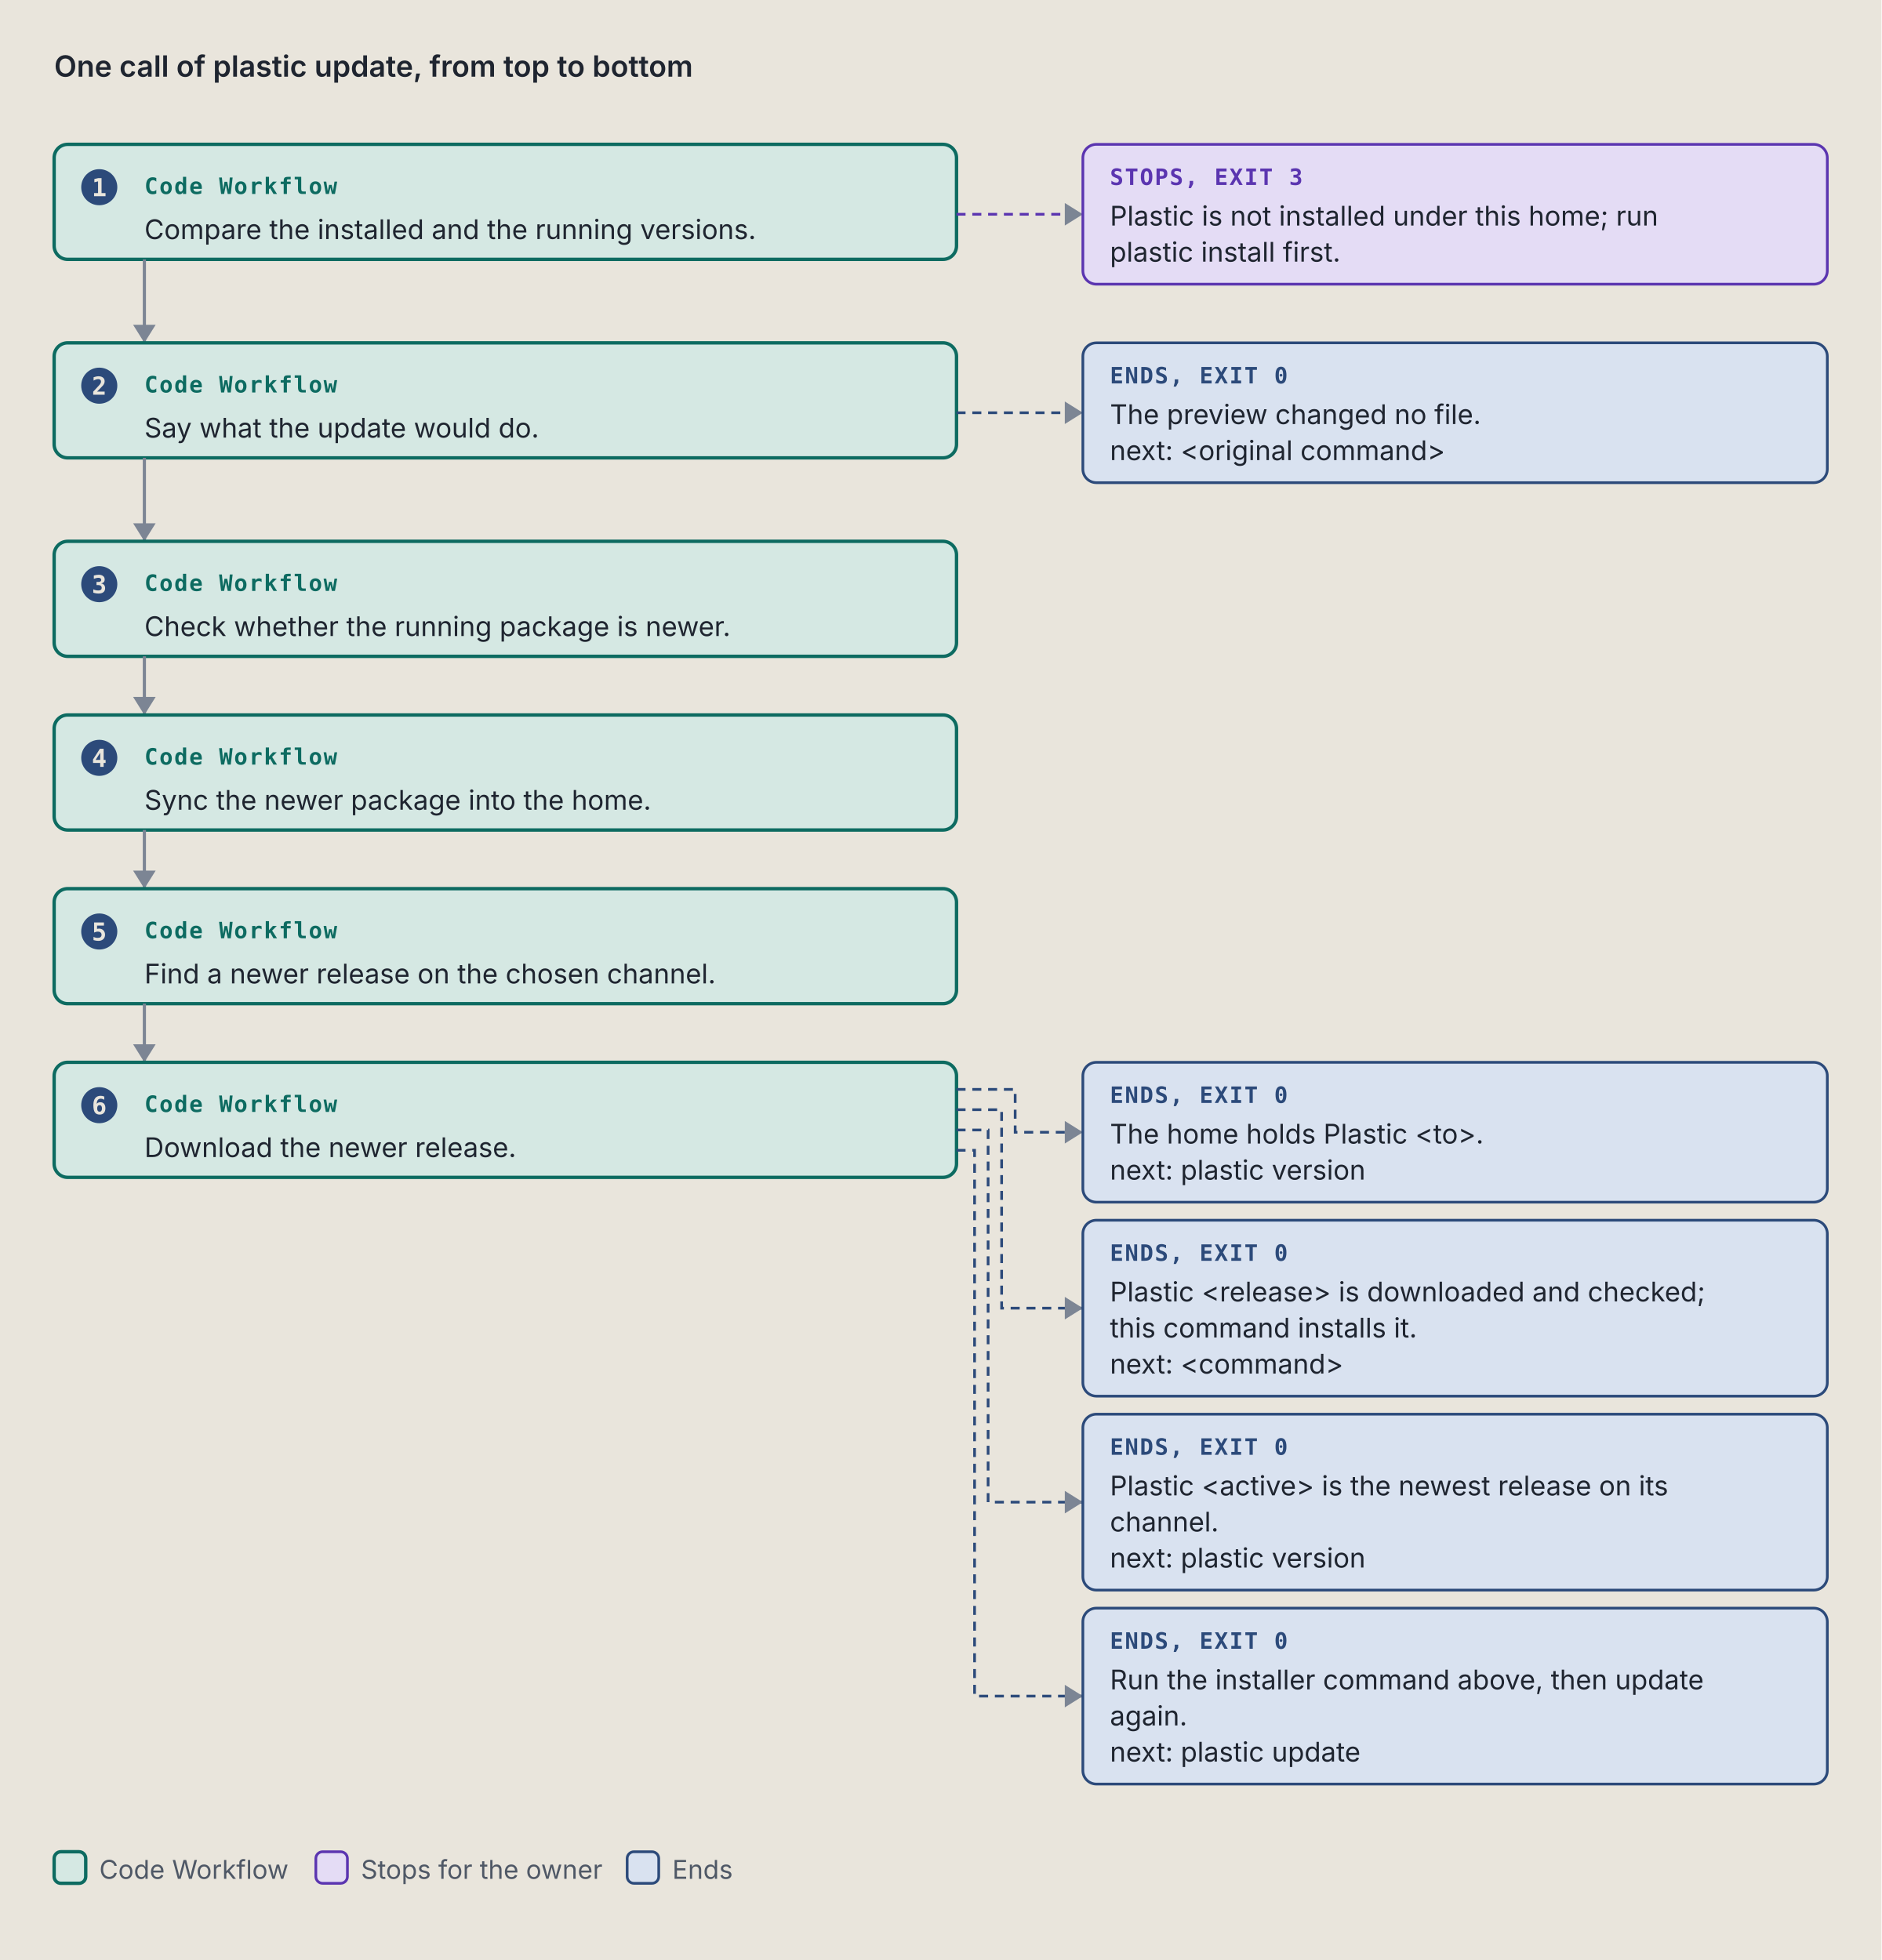
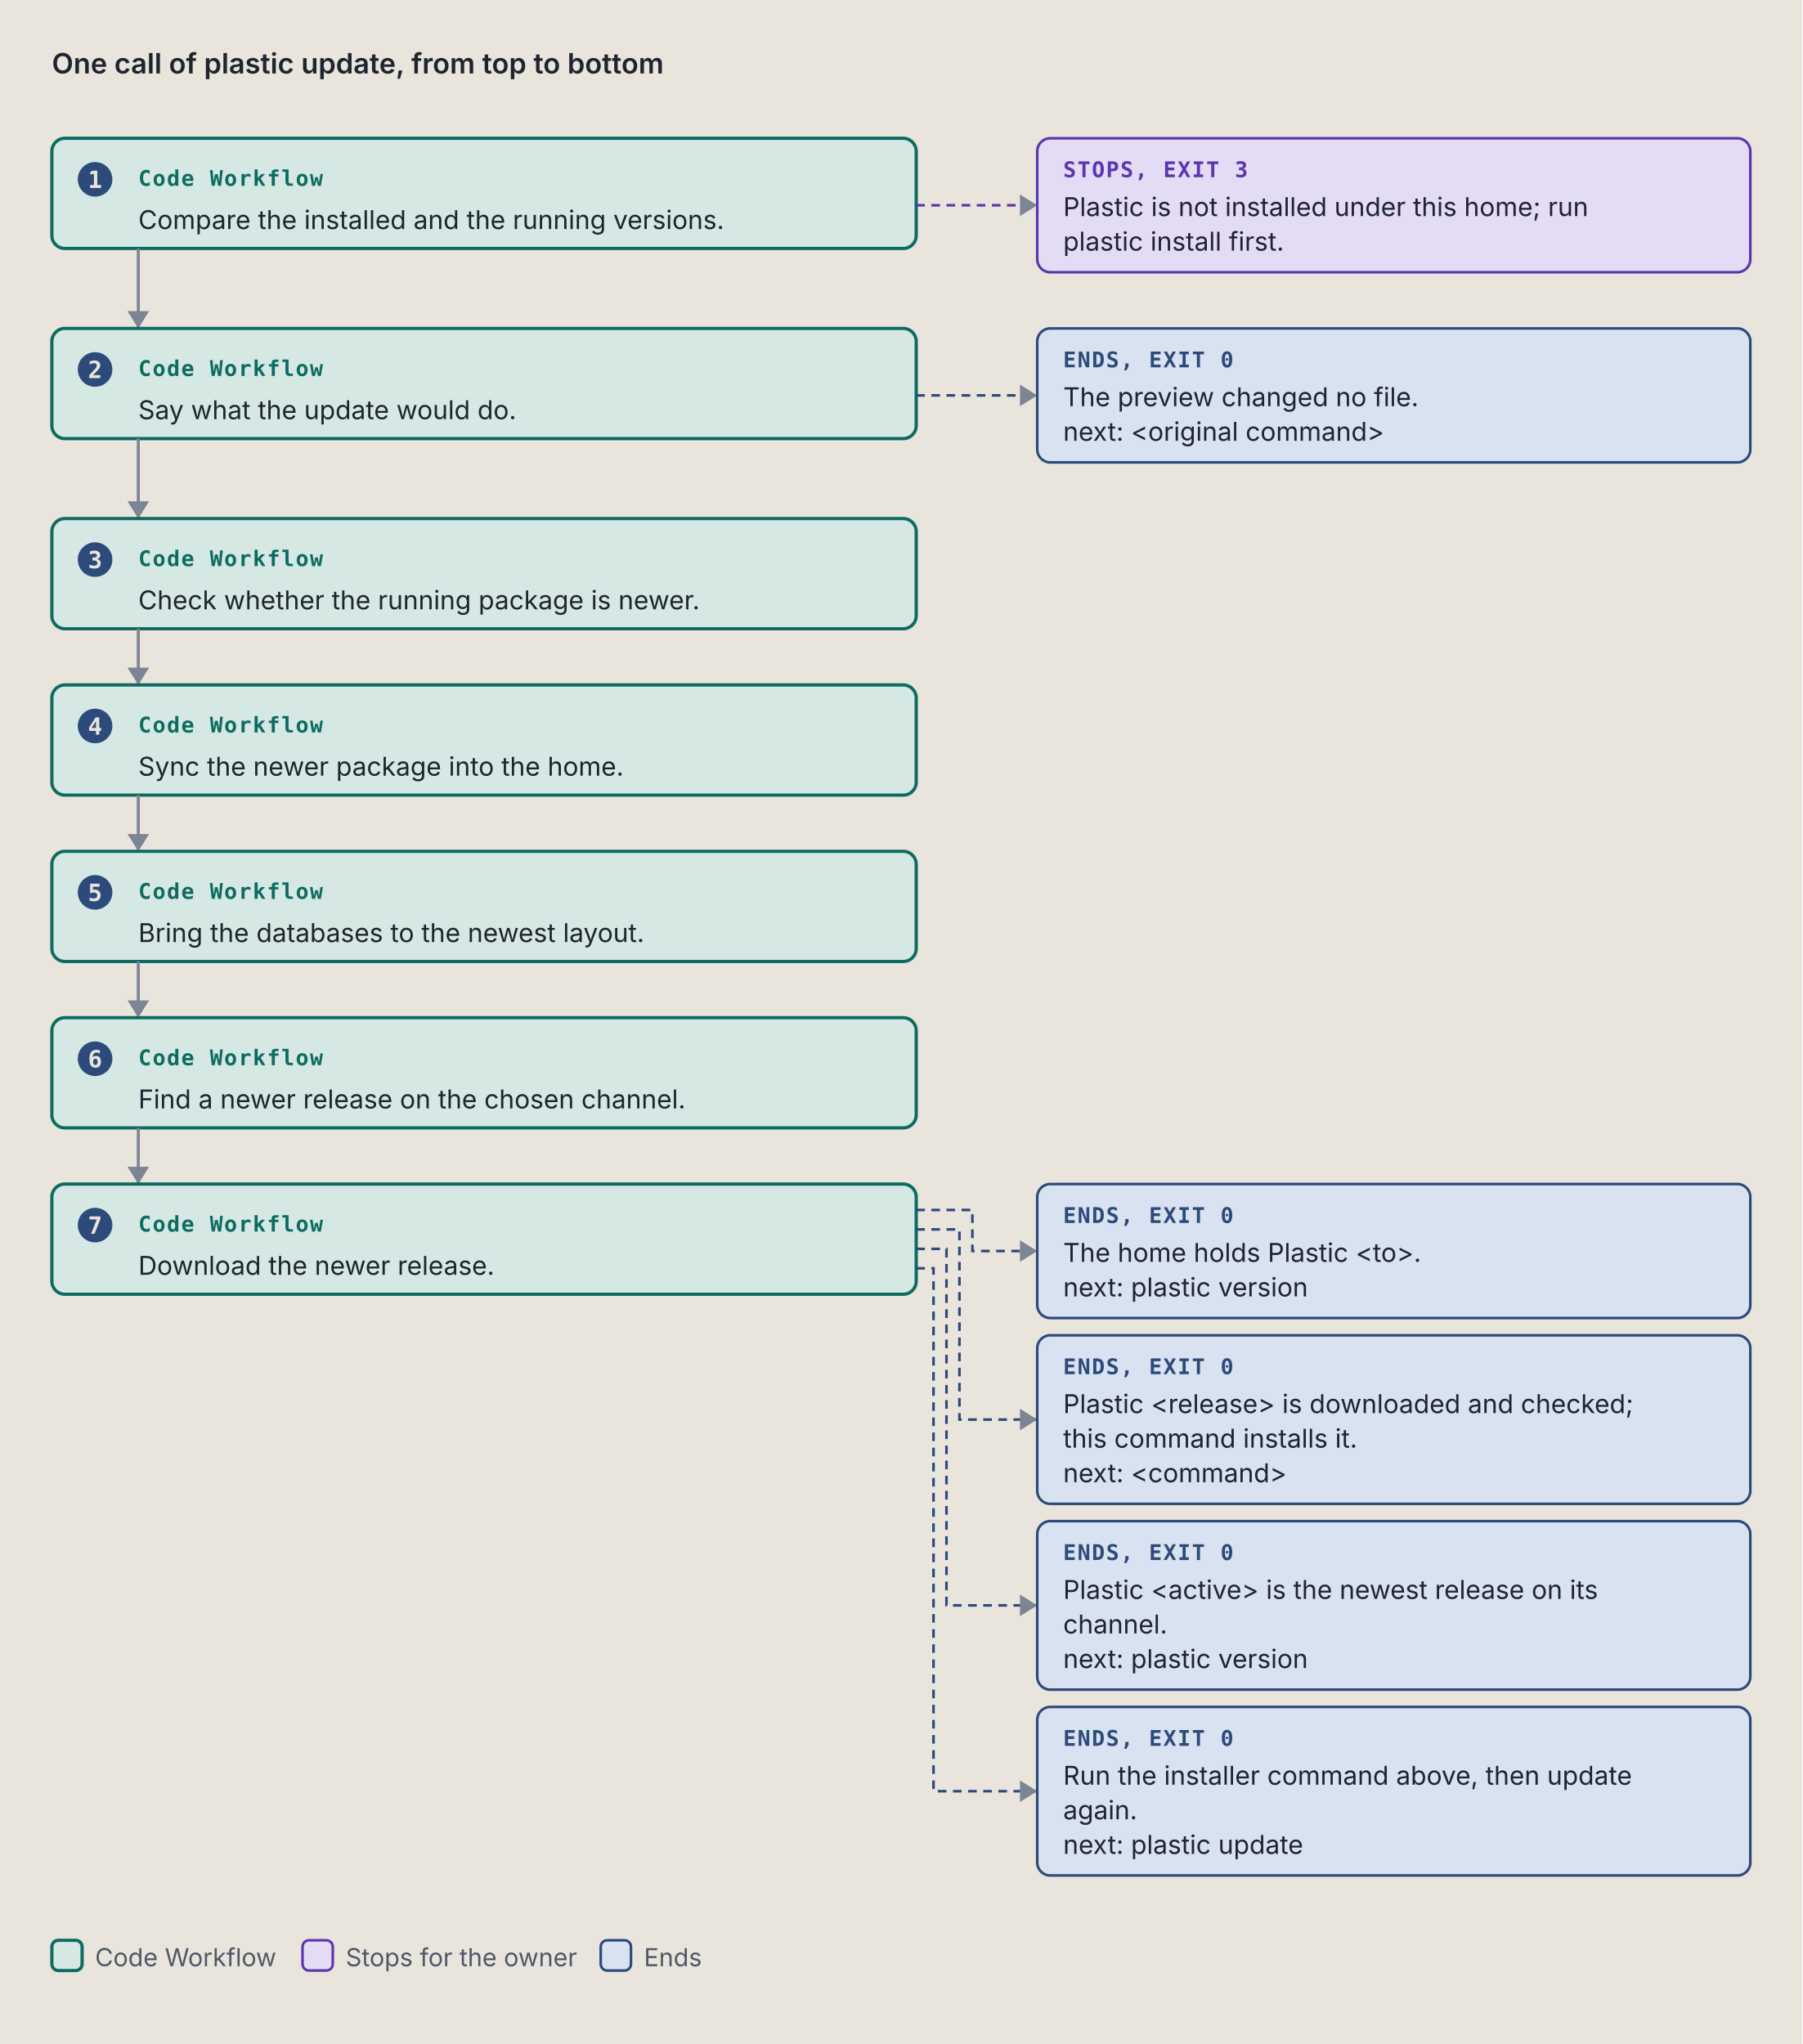
- <svg xmlns="http://www.w3.org/2000/svg" viewBox="0 0 834 869" width="834" height="869" role="img" xml:space="preserve">
+ <svg xmlns="http://www.w3.org/2000/svg" viewBox="0 0 834 946" width="834" height="946" role="img" xml:space="preserve">
  <style>.ground { fill: #e9e5dc; }
.card { fill: #f4f1ea; stroke: #7c8594; stroke-width: 1; }
.lane-code { fill: #d5e8e3; stroke: #0d6b61; stroke-width: 1.5; }
.lane-agent { fill: #f1e2c7; stroke: #9a5508; stroke-width: 1.5; }
.stop-refusal { fill: #e4dcf5; stroke: #5b35b0; stroke-width: 1.2; }
.stop-failure { fill: #f4d9d4; stroke: #a8261b; stroke-width: 1.2; }
.end { fill: #d9e2f0; stroke: #2c4a7a; stroke-width: 1.2; }
.stop-end { fill: #d9e2f0; stroke: #2c4a7a; stroke-width: 1.2; }
.stop-handoff { fill: #f1e2c7; stroke: #9a5508; stroke-width: 1.2; stroke-dasharray: 5 3; }
.wire-handoff { fill: none; stroke: #9a5508; stroke-width: 1.2; stroke-dasharray: 4 3; }
.wire-end { fill: none; stroke: #2c4a7a; stroke-width: 1.2; stroke-dasharray: 4 3; }
.tag-handoff { fill: #9a5508; }
.k { fill: #4f5866; font: 11.5px "IBM Plex Sans", system-ui, -apple-system, "Segoe UI", sans-serif; }
.way { fill: #1f2530; font: italic 12.5px "IBM Plex Sans", system-ui, -apple-system, "Segoe UI", sans-serif; }
.wire { fill: none; stroke: #7c8594; stroke-width: 1.4; }
.wire-read { fill: none; stroke: #7c8594; stroke-width: 1.4; stroke-dasharray: 5 3; }
.wire-refusal { fill: none; stroke: #5b35b0; stroke-width: 1.2; stroke-dasharray: 4 3; }
.wire-failure { fill: none; stroke: #a8261b; stroke-width: 1.2; stroke-dasharray: 4 3; }
.head { fill: #7c8594; }
.t { fill: #1f2530; font: 12px "IBM Plex Sans", system-ui, -apple-system, "Segoe UI", sans-serif; }
.tb { fill: #1f2530; font: 600 13px "IBM Plex Sans", system-ui, -apple-system, "Segoe UI", sans-serif; }
.tm { fill: #1f2530; font: 11.5px "IBM Plex Mono", ui-monospace, Menlo, Consolas, monospace; }
.tag { font: 600 10px "IBM Plex Mono", ui-monospace, Menlo, Consolas, monospace; letter-spacing: .06em; }
.tag-code { fill: #0d6b61; } .tag-agent { fill: #9a5508; } .tag-refusal { fill: #5b35b0; }
.tag-failure { fill: #a8261b; } .tag-end { fill: #2c4a7a; } .tag-muted { fill: #4f5866; }
.tm.tag-muted { font-size: 10.5px; }
.db { fill: #d9e2f0; stroke: #2c4a7a; stroke-width: 1.2; }
.codebox { fill: #f4f1ea; stroke: #7c8594; stroke-width: 1; }
.cx { fill: #1f2530; font: 12px "IBM Plex Mono", ui-monospace, Menlo, Consolas, monospace; white-space: pre; }
.cx-n { fill: #4f5866; font: 11px "IBM Plex Mono", ui-monospace, Menlo, Consolas, monospace; }
.cx-k { fill: #5b35b0; } .cx-s { fill: #9a5508; } .cx-y { fill: #0d6b61; }
.cx-w { fill: #2c4a7a; font-weight: 600; } .cx-t { fill: #a8261b; } .cx-c { fill: #4f5866; font-style: italic; }
.badge { fill: #2c4a7a; } .badge-t { fill: #e9e5dc; font: 600 11px "IBM Plex Mono", ui-monospace, Menlo, Consolas, monospace; }
.bracket { fill: none; stroke: #2c4a7a; stroke-width: 1.4; }
.term { fill: #16191e; stroke: #7c8594; stroke-width: 1; }
.term-t { fill: #e6e2d8; font: 12px "IBM Plex Mono", ui-monospace, Menlo, Consolas, monospace; }
.term-p { fill: #8fd18f; font: 12px "IBM Plex Mono", ui-monospace, Menlo, Consolas, monospace; }
.term-m { fill: #a3abb6; font: 12px "IBM Plex Mono", ui-monospace, Menlo, Consolas, monospace; }
.big { font: 700 36px "IBM Plex Mono", ui-monospace, Menlo, Consolas, monospace; }

@media (prefers-color-scheme: dark) {
.ground { fill: #171a1f; }
.card { fill: #20242b; stroke: #8a93a2; stroke-width: 1; }
.lane-code { fill: #173a36; stroke: #5cc4b4; stroke-width: 1.5; }
.lane-agent { fill: #3d2e17; stroke: #e5a95a; stroke-width: 1.5; }
.stop-refusal { fill: #2d2445; stroke: #b59cf2; stroke-width: 1.2; }
.stop-failure { fill: #45211e; stroke: #f2958a; stroke-width: 1.2; }
.end { fill: #1f2c42; stroke: #97b6e8; stroke-width: 1.2; }
.stop-end { fill: #1f2c42; stroke: #97b6e8; stroke-width: 1.2; }
.stop-handoff { fill: #3d2e17; stroke: #e5a95a; stroke-width: 1.2; stroke-dasharray: 5 3; }
.wire-handoff { fill: none; stroke: #e5a95a; stroke-width: 1.2; stroke-dasharray: 4 3; }
.wire-end { fill: none; stroke: #97b6e8; stroke-width: 1.2; stroke-dasharray: 4 3; }
.tag-handoff { fill: #e5a95a; }
.k { fill: #b3b9c3; font: 11.5px "IBM Plex Sans", system-ui, -apple-system, "Segoe UI", sans-serif; }
.way { fill: #e8e4da; font: italic 12.5px "IBM Plex Sans", system-ui, -apple-system, "Segoe UI", sans-serif; }
.wire { fill: none; stroke: #8a93a2; stroke-width: 1.4; }
.wire-read { fill: none; stroke: #8a93a2; stroke-width: 1.4; stroke-dasharray: 5 3; }
.wire-refusal { fill: none; stroke: #b59cf2; stroke-width: 1.2; stroke-dasharray: 4 3; }
.wire-failure { fill: none; stroke: #f2958a; stroke-width: 1.2; stroke-dasharray: 4 3; }
.head { fill: #8a93a2; }
.t { fill: #e8e4da; font: 12px "IBM Plex Sans", system-ui, -apple-system, "Segoe UI", sans-serif; }
.tb { fill: #e8e4da; font: 600 13px "IBM Plex Sans", system-ui, -apple-system, "Segoe UI", sans-serif; }
.tm { fill: #e8e4da; font: 11.5px "IBM Plex Mono", ui-monospace, Menlo, Consolas, monospace; }
.tag { font: 600 10px "IBM Plex Mono", ui-monospace, Menlo, Consolas, monospace; letter-spacing: .06em; }
.tag-code { fill: #5cc4b4; } .tag-agent { fill: #e5a95a; } .tag-refusal { fill: #b59cf2; }
.tag-failure { fill: #f2958a; } .tag-end { fill: #97b6e8; } .tag-muted { fill: #b3b9c3; }
.tm.tag-muted { font-size: 10.5px; }
.db { fill: #1f2c42; stroke: #97b6e8; stroke-width: 1.2; }
.codebox { fill: #20242b; stroke: #8a93a2; stroke-width: 1; }
.cx { fill: #e8e4da; font: 12px "IBM Plex Mono", ui-monospace, Menlo, Consolas, monospace; white-space: pre; }
.cx-n { fill: #b3b9c3; font: 11px "IBM Plex Mono", ui-monospace, Menlo, Consolas, monospace; }
.cx-k { fill: #b59cf2; } .cx-s { fill: #e5a95a; } .cx-y { fill: #5cc4b4; }
.cx-w { fill: #97b6e8; font-weight: 600; } .cx-t { fill: #f2958a; } .cx-c { fill: #b3b9c3; font-style: italic; }
.badge { fill: #97b6e8; } .badge-t { fill: #171a1f; font: 600 11px "IBM Plex Mono", ui-monospace, Menlo, Consolas, monospace; }
.bracket { fill: none; stroke: #97b6e8; stroke-width: 1.4; }
.term { fill: #16191e; stroke: #8a93a2; stroke-width: 1; }
.term-t { fill: #e6e2d8; font: 12px "IBM Plex Mono", ui-monospace, Menlo, Consolas, monospace; }
.term-p { fill: #8fd18f; font: 12px "IBM Plex Mono", ui-monospace, Menlo, Consolas, monospace; }
.term-m { fill: #a3abb6; font: 12px "IBM Plex Mono", ui-monospace, Menlo, Consolas, monospace; }
.big { font: 700 36px "IBM Plex Mono", ui-monospace, Menlo, Consolas, monospace; }
}</style>
  <rect width="100%" height="100%" class="ground" />
  <text x="24" y="34" class="tb" text-anchor="start">One call of plastic update, from top to bottom</text>
  <rect x="24" y="64" width="400" height="51" rx="6" class="lane-code" />
  <circle cx="44" cy="83" r="8" class="badge" />
  <text x="44" y="87" class="badge-t" text-anchor="middle">1</text>
  <text x="64" y="86" class="tag tag-code" text-anchor="start">Code Workflow</text>
  <text x="64" y="106" class="t" text-anchor="start">Compare the installed and the running versions.</text>
  <path d="M 424 95 L 480 95" class="wire-refusal" />
  <path d="M 472 90 L 480 95 L 472 100 Z" class="head" />
  <rect x="480" y="64" width="330" height="62" rx="6" class="stop-refusal" />
  <text x="492" y="82" class="tag tag-refusal" text-anchor="start">STOPS, EXIT 3</text>
  <text x="492" y="100" class="t" text-anchor="start">Plastic is not installed under this home; run</text>
  <text x="492" y="116" class="t" text-anchor="start">plastic install first.</text>
  <path d="M 64 115 L 64 152" class="wire" />
  <path d="M 59 144 L 64 152 L 69 144 Z" class="head" />
  <rect x="24" y="152" width="400" height="51" rx="6" class="lane-code" />
  <circle cx="44" cy="171" r="8" class="badge" />
  <text x="44" y="175" class="badge-t" text-anchor="middle">2</text>
  <text x="64" y="174" class="tag tag-code" text-anchor="start">Code Workflow</text>
  <text x="64" y="194" class="t" text-anchor="start">Say what the update would do.</text>
  <path d="M 424 183 L 480 183" class="wire-end" />
  <path d="M 472 178 L 480 183 L 472 188 Z" class="head" />
  <rect x="480" y="152" width="330" height="62" rx="6" class="stop-end" />
  <text x="492" y="170" class="tag tag-end" text-anchor="start">ENDS, EXIT 0</text>
  <text x="492" y="188" class="t" text-anchor="start">The preview changed no file.</text>
  <text x="492" y="204" class="t" text-anchor="start">next: &lt;original command&gt;</text>
  <path d="M 64 203 L 64 240" class="wire" />
  <path d="M 59 232 L 64 240 L 69 232 Z" class="head" />
  <rect x="24" y="240" width="400" height="51" rx="6" class="lane-code" />
  <circle cx="44" cy="259" r="8" class="badge" />
  <text x="44" y="263" class="badge-t" text-anchor="middle">3</text>
  <text x="64" y="262" class="tag tag-code" text-anchor="start">Code Workflow</text>
  <text x="64" y="282" class="t" text-anchor="start">Check whether the running package is newer.</text>
  <path d="M 64 291 L 64 317" class="wire" />
  <path d="M 59 309 L 64 317 L 69 309 Z" class="head" />
  <rect x="24" y="317" width="400" height="51" rx="6" class="lane-code" />
  <circle cx="44" cy="336" r="8" class="badge" />
  <text x="44" y="340" class="badge-t" text-anchor="middle">4</text>
  <text x="64" y="339" class="tag tag-code" text-anchor="start">Code Workflow</text>
  <text x="64" y="359" class="t" text-anchor="start">Sync the newer package into the home.</text>
  <path d="M 64 368 L 64 394" class="wire" />
  <path d="M 59 386 L 64 394 L 69 386 Z" class="head" />
  <rect x="24" y="394" width="400" height="51" rx="6" class="lane-code" />
  <circle cx="44" cy="413" r="8" class="badge" />
  <text x="44" y="417" class="badge-t" text-anchor="middle">5</text>
  <text x="64" y="416" class="tag tag-code" text-anchor="start">Code Workflow</text>
-   <text x="64" y="436" class="t" text-anchor="start">Find a newer release on the chosen channel.</text>
+   <text x="64" y="436" class="t" text-anchor="start">Bring the databases to the newest layout.</text>
  <path d="M 64 445 L 64 471" class="wire" />
  <path d="M 59 463 L 64 471 L 69 463 Z" class="head" />
  <rect x="24" y="471" width="400" height="51" rx="6" class="lane-code" />
  <circle cx="44" cy="490" r="8" class="badge" />
  <text x="44" y="494" class="badge-t" text-anchor="middle">6</text>
  <text x="64" y="493" class="tag tag-code" text-anchor="start">Code Workflow</text>
-   <text x="64" y="513" class="t" text-anchor="start">Download the newer release.</text>
-   <path d="M 424 483 L 450 483 L 450 502 L 480 502" class="wire-end" />
-   <path d="M 472 497 L 480 502 L 472 507 Z" class="head" />
-   <rect x="480" y="471" width="330" height="62" rx="6" class="stop-end" />
-   <text x="492" y="489" class="tag tag-end" text-anchor="start">ENDS, EXIT 0</text>
-   <text x="492" y="507" class="t" text-anchor="start">The home holds Plastic &lt;to&gt;.</text>
-   <text x="492" y="523" class="t" text-anchor="start">next: plastic version</text>
-   <path d="M 424 492 L 444 492 L 444 580 L 480 580" class="wire-end" />
-   <path d="M 472 575 L 480 580 L 472 585 Z" class="head" />
-   <rect x="480" y="541" width="330" height="78" rx="6" class="stop-end" />
-   <text x="492" y="559" class="tag tag-end" text-anchor="start">ENDS, EXIT 0</text>
-   <text x="492" y="577" class="t" text-anchor="start">Plastic &lt;release&gt; is downloaded and checked;</text>
-   <text x="492" y="593" class="t" text-anchor="start">this command installs it.</text>
-   <text x="492" y="609" class="t" text-anchor="start">next: &lt;command&gt;</text>
-   <path d="M 424 501 L 438 501 L 438 666 L 480 666" class="wire-end" />
-   <path d="M 472 661 L 480 666 L 472 671 Z" class="head" />
-   <rect x="480" y="627" width="330" height="78" rx="6" class="stop-end" />
-   <text x="492" y="645" class="tag tag-end" text-anchor="start">ENDS, EXIT 0</text>
-   <text x="492" y="663" class="t" text-anchor="start">Plastic &lt;active&gt; is the newest release on its</text>
-   <text x="492" y="679" class="t" text-anchor="start">channel.</text>
-   <text x="492" y="695" class="t" text-anchor="start">next: plastic version</text>
-   <path d="M 424 510 L 432 510 L 432 752 L 480 752" class="wire-end" />
-   <path d="M 472 747 L 480 752 L 472 757 Z" class="head" />
-   <rect x="480" y="713" width="330" height="78" rx="6" class="stop-end" />
-   <text x="492" y="731" class="tag tag-end" text-anchor="start">ENDS, EXIT 0</text>
-   <text x="492" y="749" class="t" text-anchor="start">Run the installer command above, then update</text>
-   <text x="492" y="765" class="t" text-anchor="start">again.</text>
-   <text x="492" y="781" class="t" text-anchor="start">next: plastic update</text>
-   <rect x="24" y="821" width="14" height="14" rx="3" class="lane-code" />
-   <text x="44" y="833" class="k" text-anchor="start">Code Workflow</text>
-   <rect x="140" y="821" width="14" height="14" rx="3" class="stop-refusal" />
-   <text x="160" y="833" class="k" text-anchor="start">Stops for the owner</text>
-   <rect x="278" y="821" width="14" height="14" rx="3" class="stop-end" />
-   <text x="298" y="833" class="k" text-anchor="start">Ends</text>
+   <text x="64" y="513" class="t" text-anchor="start">Find a newer release on the chosen channel.</text>
+   <path d="M 64 522 L 64 548" class="wire" />
+   <path d="M 59 540 L 64 548 L 69 540 Z" class="head" />
+   <rect x="24" y="548" width="400" height="51" rx="6" class="lane-code" />
+   <circle cx="44" cy="567" r="8" class="badge" />
+   <text x="44" y="571" class="badge-t" text-anchor="middle">7</text>
+   <text x="64" y="570" class="tag tag-code" text-anchor="start">Code Workflow</text>
+   <text x="64" y="590" class="t" text-anchor="start">Download the newer release.</text>
+   <path d="M 424 560 L 450 560 L 450 579 L 480 579" class="wire-end" />
+   <path d="M 472 574 L 480 579 L 472 584 Z" class="head" />
+   <rect x="480" y="548" width="330" height="62" rx="6" class="stop-end" />
+   <text x="492" y="566" class="tag tag-end" text-anchor="start">ENDS, EXIT 0</text>
+   <text x="492" y="584" class="t" text-anchor="start">The home holds Plastic &lt;to&gt;.</text>
+   <text x="492" y="600" class="t" text-anchor="start">next: plastic version</text>
+   <path d="M 424 569 L 444 569 L 444 657 L 480 657" class="wire-end" />
+   <path d="M 472 652 L 480 657 L 472 662 Z" class="head" />
+   <rect x="480" y="618" width="330" height="78" rx="6" class="stop-end" />
+   <text x="492" y="636" class="tag tag-end" text-anchor="start">ENDS, EXIT 0</text>
+   <text x="492" y="654" class="t" text-anchor="start">Plastic &lt;release&gt; is downloaded and checked;</text>
+   <text x="492" y="670" class="t" text-anchor="start">this command installs it.</text>
+   <text x="492" y="686" class="t" text-anchor="start">next: &lt;command&gt;</text>
+   <path d="M 424 578 L 438 578 L 438 743 L 480 743" class="wire-end" />
+   <path d="M 472 738 L 480 743 L 472 748 Z" class="head" />
+   <rect x="480" y="704" width="330" height="78" rx="6" class="stop-end" />
+   <text x="492" y="722" class="tag tag-end" text-anchor="start">ENDS, EXIT 0</text>
+   <text x="492" y="740" class="t" text-anchor="start">Plastic &lt;active&gt; is the newest release on its</text>
+   <text x="492" y="756" class="t" text-anchor="start">channel.</text>
+   <text x="492" y="772" class="t" text-anchor="start">next: plastic version</text>
+   <path d="M 424 587 L 432 587 L 432 829 L 480 829" class="wire-end" />
+   <path d="M 472 824 L 480 829 L 472 834 Z" class="head" />
+   <rect x="480" y="790" width="330" height="78" rx="6" class="stop-end" />
+   <text x="492" y="808" class="tag tag-end" text-anchor="start">ENDS, EXIT 0</text>
+   <text x="492" y="826" class="t" text-anchor="start">Run the installer command above, then update</text>
+   <text x="492" y="842" class="t" text-anchor="start">again.</text>
+   <text x="492" y="858" class="t" text-anchor="start">next: plastic update</text>
+   <rect x="24" y="898" width="14" height="14" rx="3" class="lane-code" />
+   <text x="44" y="910" class="k" text-anchor="start">Code Workflow</text>
+   <rect x="140" y="898" width="14" height="14" rx="3" class="stop-refusal" />
+   <text x="160" y="910" class="k" text-anchor="start">Stops for the owner</text>
+   <rect x="278" y="898" width="14" height="14" rx="3" class="stop-end" />
+   <text x="298" y="910" class="k" text-anchor="start">Ends</text>
</svg>
